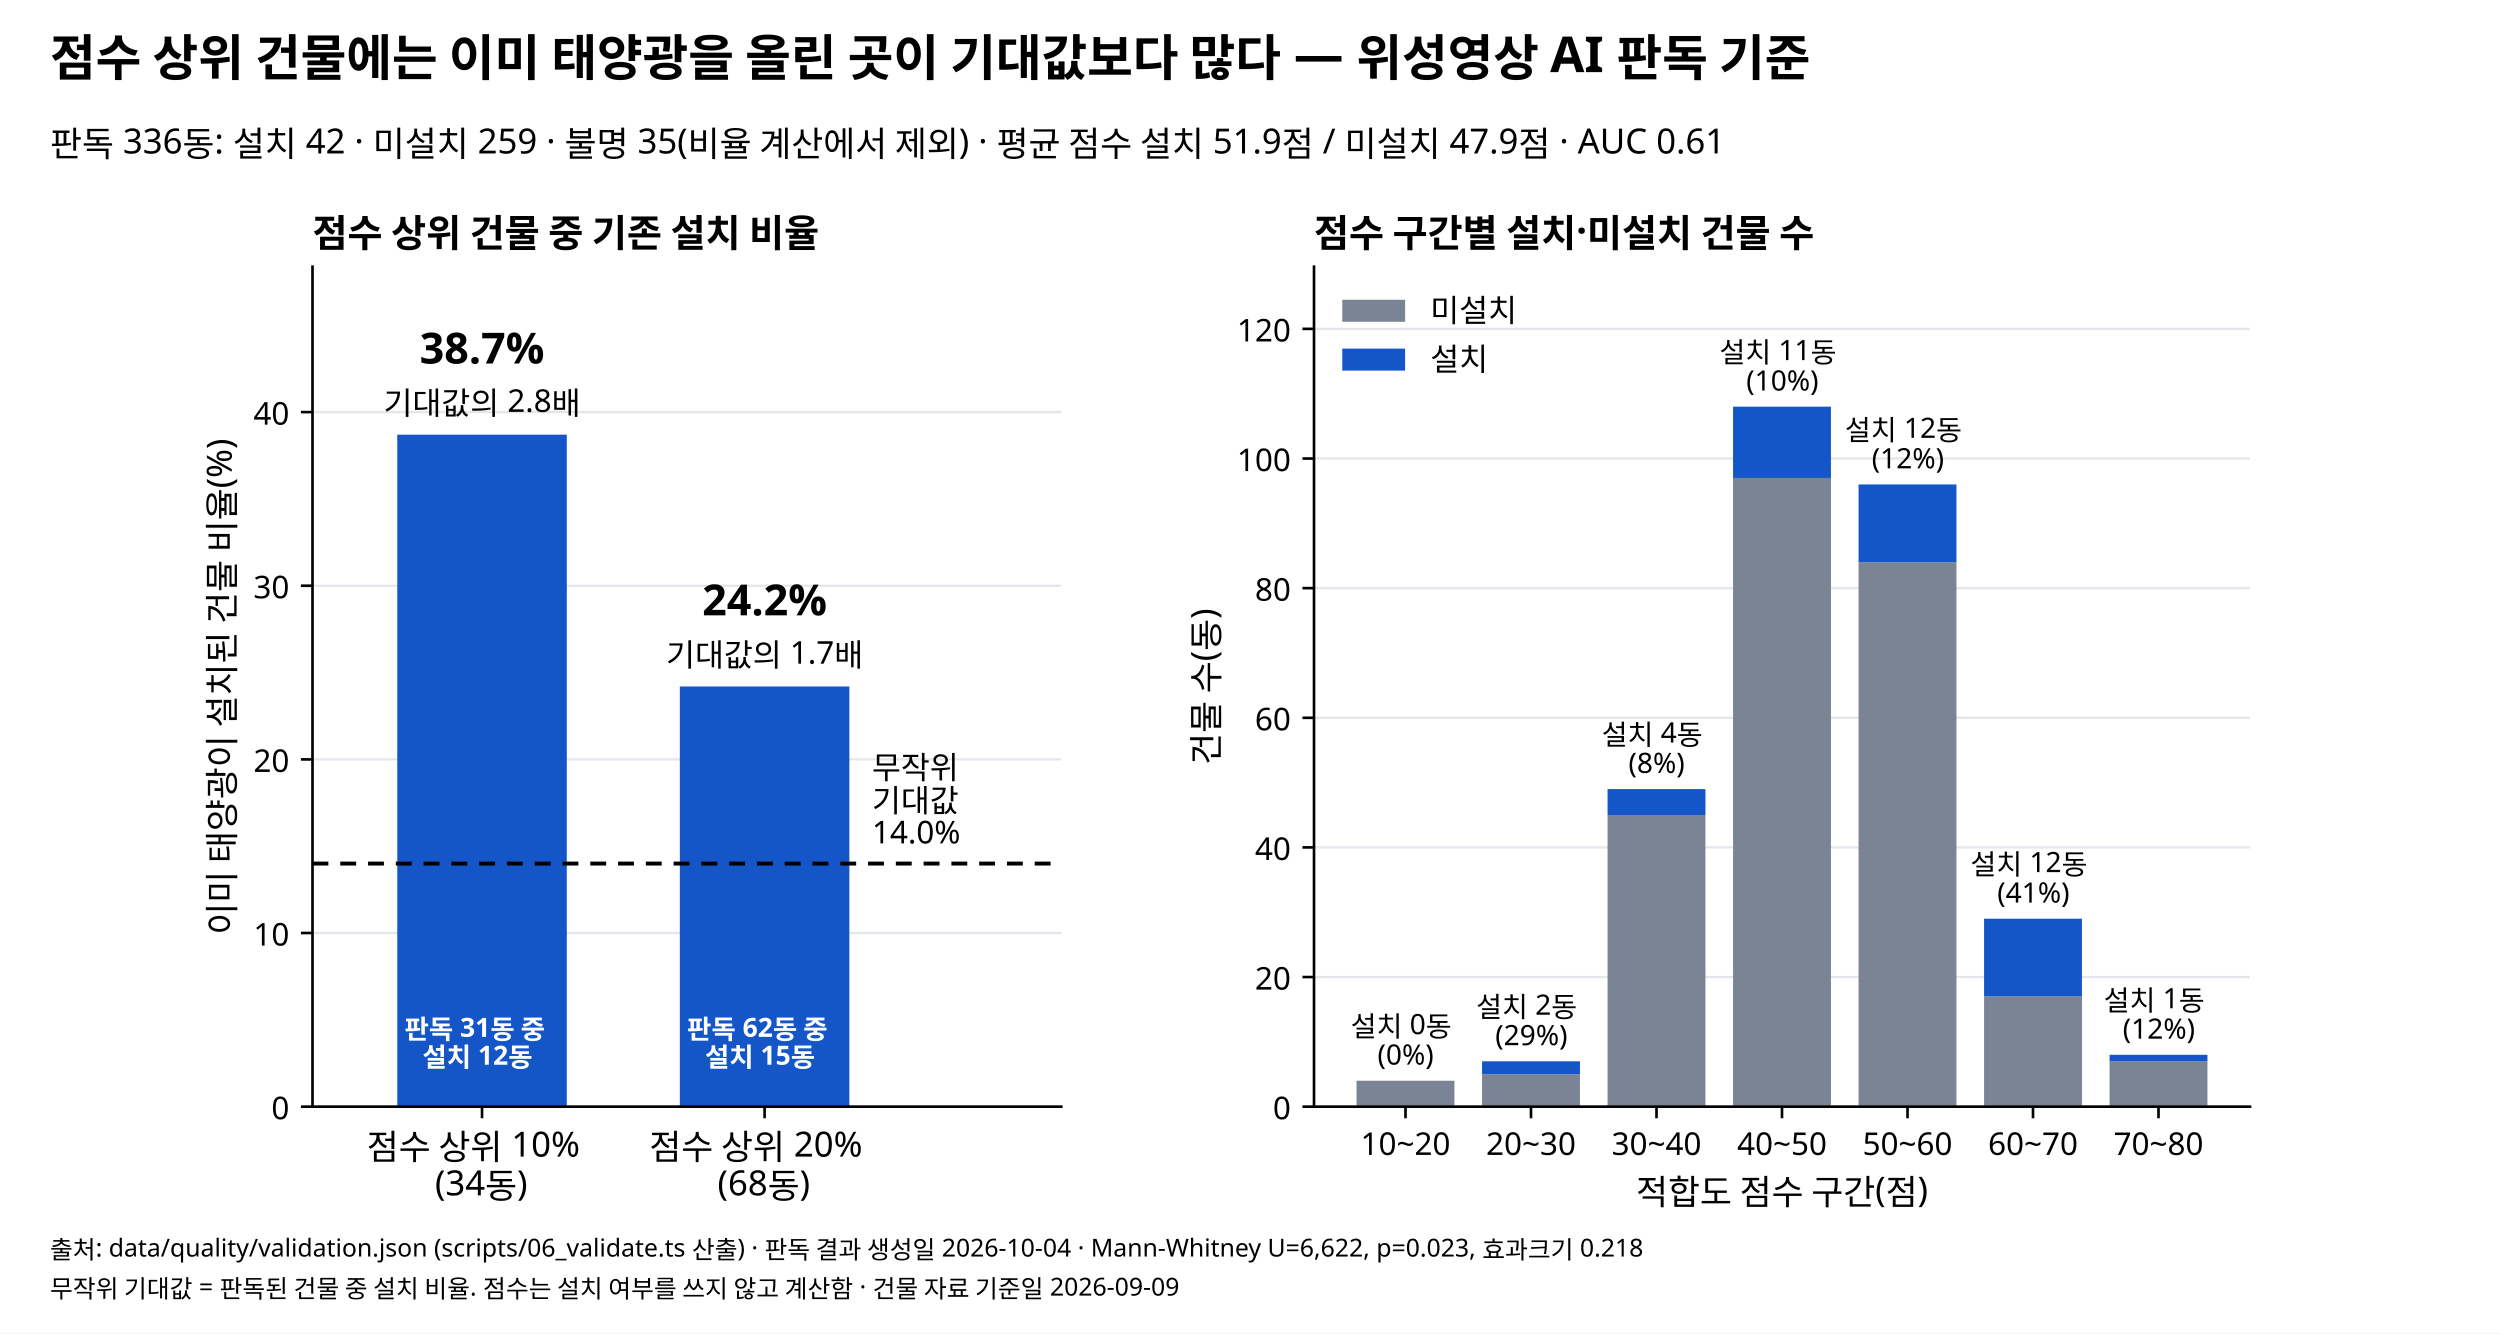
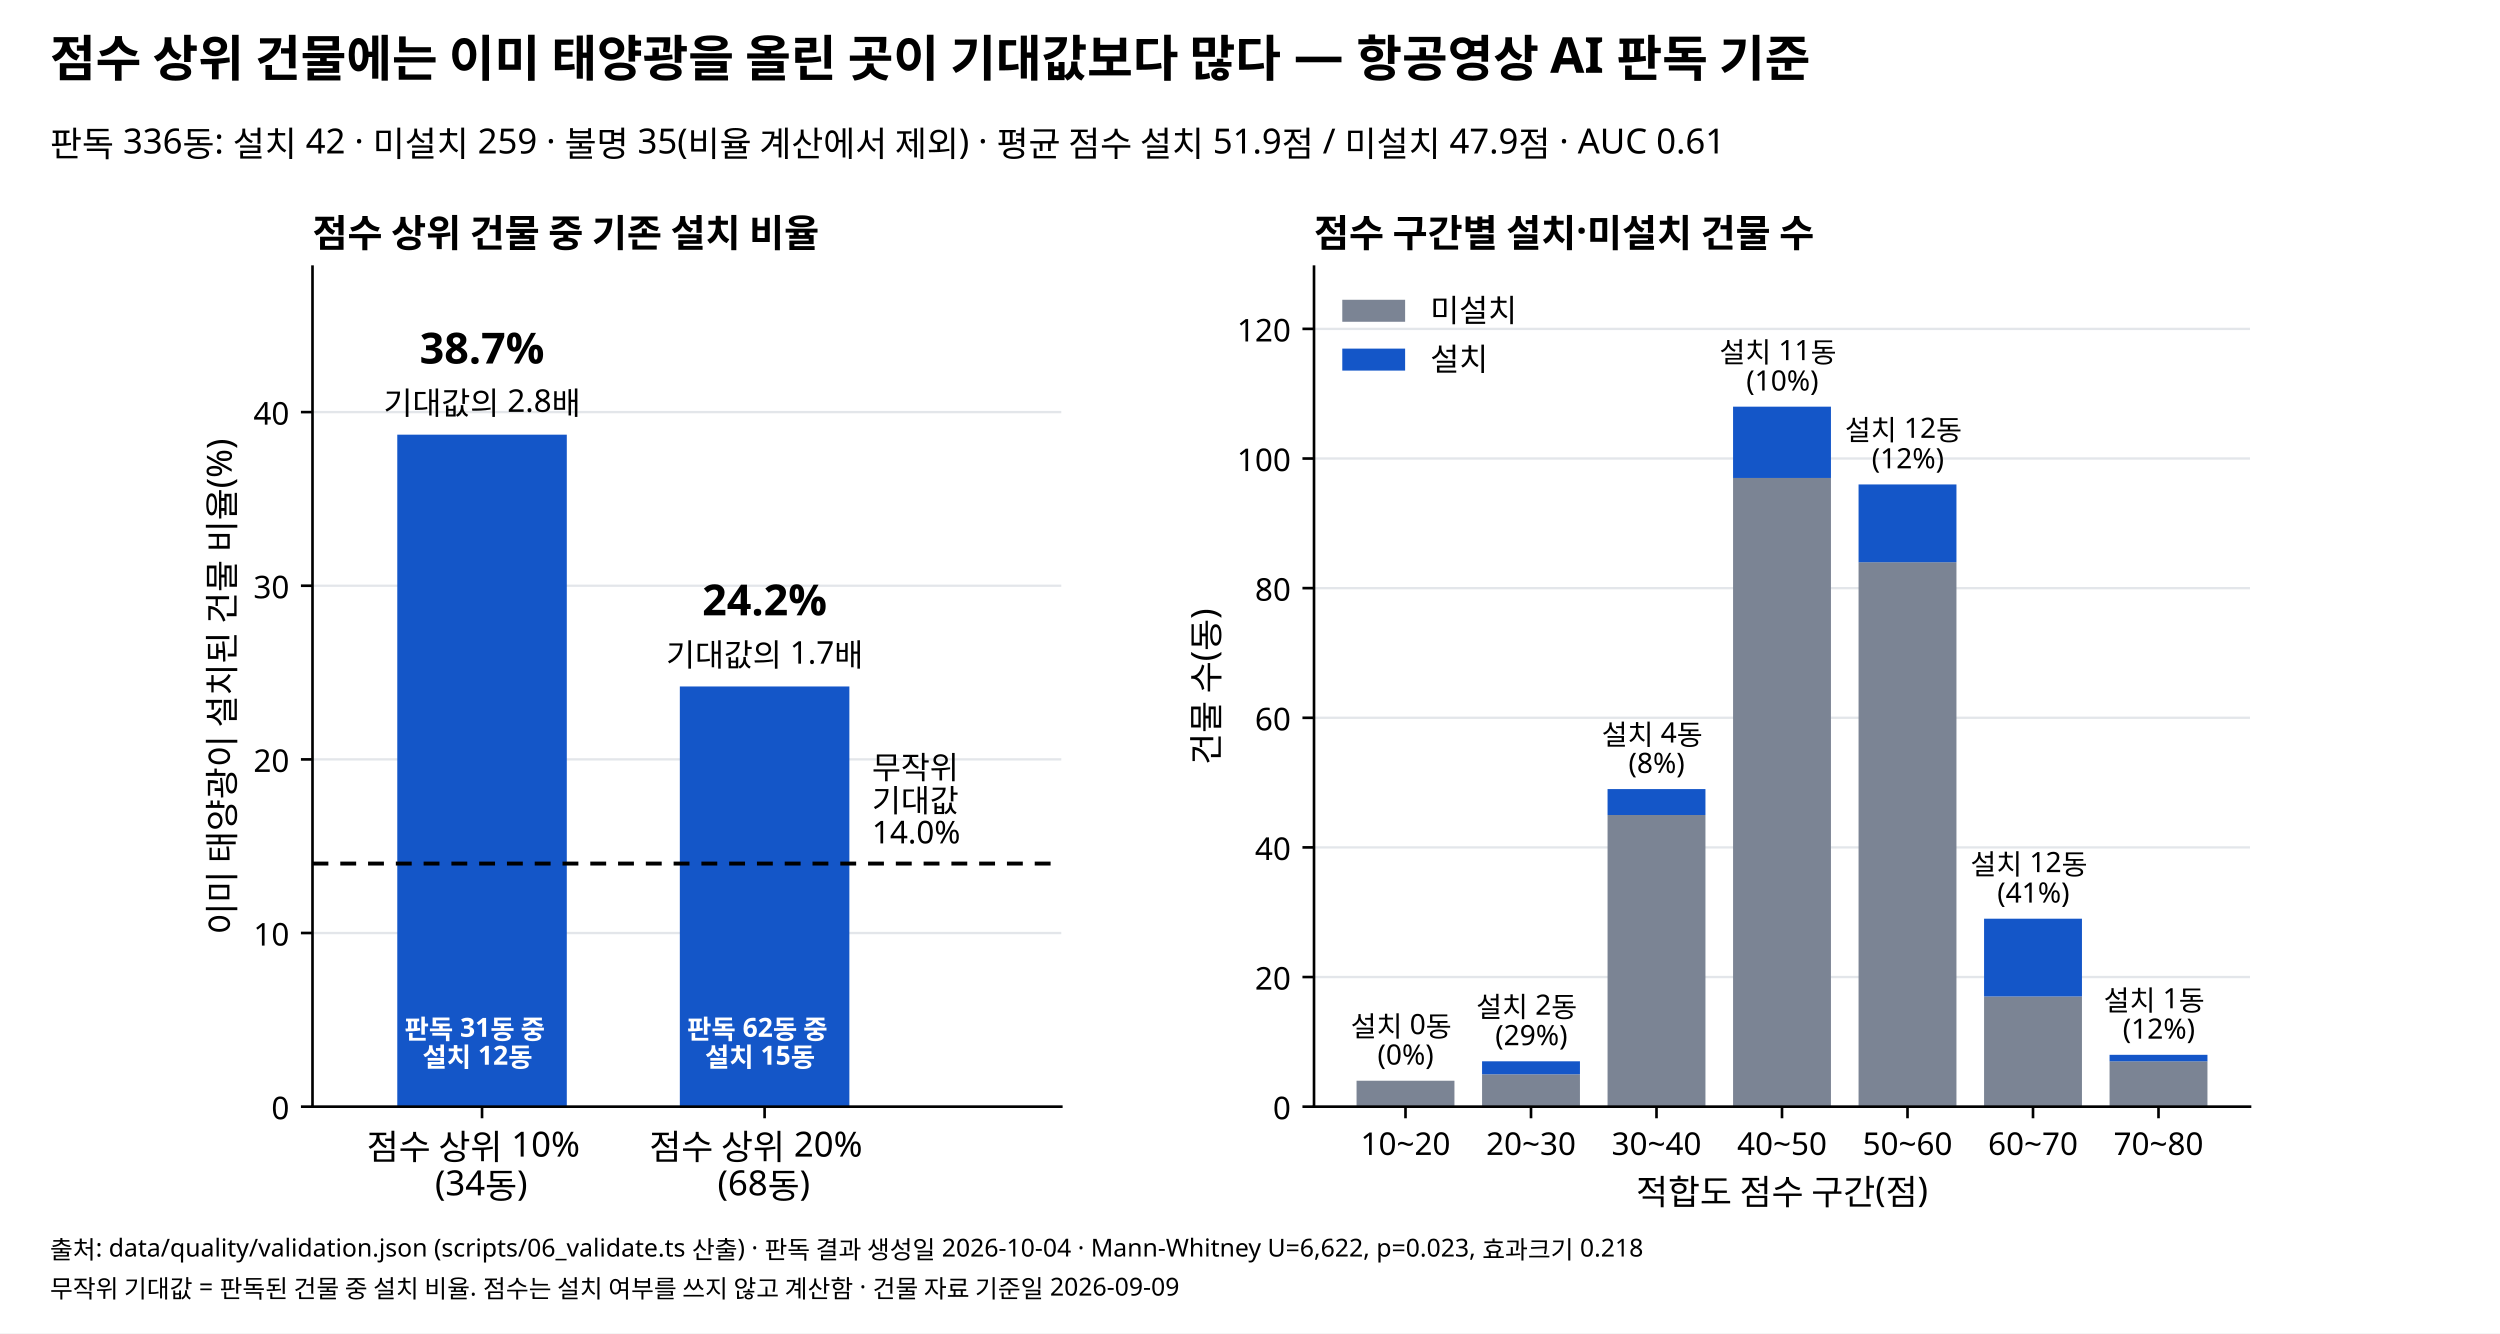
<svg xmlns="http://www.w3.org/2000/svg" xmlns:xlink="http://www.w3.org/1999/xlink" width="756pt" height="403.2pt" viewBox="0 0 756 403.2" version="1.1">
  <defs>
    <style type="text/css">*{stroke-linejoin: round; stroke-linecap: butt}</style>
  </defs>
  <g id="figure_1">
    <g id="patch_1">
      <path d="M 0 403.2  L 756 403.2  L 756 0  L 0 0  z " style="fill: #ffffff" />
    </g>
    <g id="axes_1">
      <g id="patch_2">
        <path d="M 94.5 334.656  L 320.935 334.656  L 320.935 80.64  L 94.5 80.64  z " style="fill: #ffffff" />
      </g>
      <g id="matplotlib.axis_1">
        <g id="xtick_1">
          <g id="line2d_1">
            <defs>
-               <path id="m3120d11fdd" d="M 0 0  L 0 3.5  " style="stroke: #000000; stroke-width: 0.8" />
+               <path id="md4702b6864" d="M 0 0  L 0 3.5  " style="stroke: #000000; stroke-width: 0.8" />
            </defs>
            <g>
-               <use xlink:href="#m3120d11fdd" x="145.768" y="334.656" style="stroke: #000000; stroke-width: 0.8" />
+               <use xlink:href="#md4702b6864" x="145.768" y="334.656" style="stroke: #000000; stroke-width: 0.8" />
            </g>
          </g>
          <g id="text_1">
            <text style="font-size: 10.5px; font-family: 'Malgun Gothic'" transform="translate(110.9025 350.6237)">점수 상위 10%</text>
            <text style="font-size: 10.5px; font-family: 'Malgun Gothic'" transform="translate(131.5358 361.462)">(34동)</text>
          </g>
        </g>
        <g id="xtick_2">
          <g id="line2d_2">
            <g>
-               <use xlink:href="#m3120d11fdd" x="231.215" y="334.656" style="stroke: #000000; stroke-width: 0.8" />
+               <use xlink:href="#md4702b6864" x="231.215" y="334.656" style="stroke: #000000; stroke-width: 0.8" />
            </g>
          </g>
          <g id="text_2">
            <text style="font-size: 10.5px; font-family: 'Malgun Gothic'" transform="translate(196.3496 350.6237)">점수 상위 20%</text>
            <text style="font-size: 10.5px; font-family: 'Malgun Gothic'" transform="translate(216.9829 361.462)">(68동)</text>
          </g>
        </g>
      </g>
      <g id="matplotlib.axis_2">
        <g id="ytick_1">
          <g id="line2d_3">
-             <path d="M 94.5 334.656  L 320.935 334.656  " clip-path="url(#p5bfee8c2cd)" style="fill: none; stroke: #e3e6ea; stroke-width: 0.7; stroke-linecap: square" />
+             <path d="M 94.5 334.656  L 320.935 334.656  " clip-path="url(#pbf09550d60)" style="fill: none; stroke: #e3e6ea; stroke-width: 0.7; stroke-linecap: square" />
          </g>
          <g id="line2d_4">
            <defs>
-               <path id="m2743c0e3dc" d="M 0 0  L -3.5 0  " style="stroke: #000000; stroke-width: 0.8" />
+               <path id="mb1a4e11144" d="M 0 0  L -3.5 0  " style="stroke: #000000; stroke-width: 0.8" />
            </defs>
            <g>
-               <use xlink:href="#m2743c0e3dc" x="94.5" y="334.656" style="stroke: #000000; stroke-width: 0.8" />
+               <use xlink:href="#mb1a4e11144" x="94.5" y="334.656" style="stroke: #000000; stroke-width: 0.8" />
            </g>
          </g>
          <g id="text_3">
            <text style="font-size: 9.5px; font-family: 'Malgun Gothic'; text-anchor: end" x="87.5" y="338.455" transform="rotate(-0 87.5 338.4551)">0</text>
          </g>
        </g>
        <g id="ytick_2">
          <g id="line2d_5">
-             <path d="M 94.5 282.146  L 320.935 282.146  " clip-path="url(#p5bfee8c2cd)" style="fill: none; stroke: #e3e6ea; stroke-width: 0.7; stroke-linecap: square" />
+             <path d="M 94.5 282.146  L 320.935 282.146  " clip-path="url(#pbf09550d60)" style="fill: none; stroke: #e3e6ea; stroke-width: 0.7; stroke-linecap: square" />
          </g>
          <g id="line2d_6">
            <g>
-               <use xlink:href="#m2743c0e3dc" x="94.5" y="282.146" style="stroke: #000000; stroke-width: 0.8" />
+               <use xlink:href="#mb1a4e11144" x="94.5" y="282.146" style="stroke: #000000; stroke-width: 0.8" />
            </g>
          </g>
          <g id="text_4">
            <text style="font-size: 9.5px; font-family: 'Malgun Gothic'; text-anchor: end" x="87.5" y="285.945" transform="rotate(-0 87.5 285.9453)">10</text>
          </g>
        </g>
        <g id="ytick_3">
          <g id="line2d_7">
-             <path d="M 94.5 229.636  L 320.935 229.636  " clip-path="url(#p5bfee8c2cd)" style="fill: none; stroke: #e3e6ea; stroke-width: 0.7; stroke-linecap: square" />
+             <path d="M 94.5 229.636  L 320.935 229.636  " clip-path="url(#pbf09550d60)" style="fill: none; stroke: #e3e6ea; stroke-width: 0.7; stroke-linecap: square" />
          </g>
          <g id="line2d_8">
            <g>
-               <use xlink:href="#m2743c0e3dc" x="94.5" y="229.636" style="stroke: #000000; stroke-width: 0.8" />
+               <use xlink:href="#mb1a4e11144" x="94.5" y="229.636" style="stroke: #000000; stroke-width: 0.8" />
            </g>
          </g>
          <g id="text_5">
            <text style="font-size: 9.5px; font-family: 'Malgun Gothic'; text-anchor: end" x="87.5" y="233.436" transform="rotate(-0 87.5 233.4355)">20</text>
          </g>
        </g>
        <g id="ytick_4">
          <g id="line2d_9">
-             <path d="M 94.5 177.127  L 320.935 177.127  " clip-path="url(#p5bfee8c2cd)" style="fill: none; stroke: #e3e6ea; stroke-width: 0.7; stroke-linecap: square" />
+             <path d="M 94.5 177.127  L 320.935 177.127  " clip-path="url(#pbf09550d60)" style="fill: none; stroke: #e3e6ea; stroke-width: 0.7; stroke-linecap: square" />
          </g>
          <g id="line2d_10">
            <g>
-               <use xlink:href="#m2743c0e3dc" x="94.5" y="177.127" style="stroke: #000000; stroke-width: 0.8" />
+               <use xlink:href="#mb1a4e11144" x="94.5" y="177.127" style="stroke: #000000; stroke-width: 0.8" />
            </g>
          </g>
          <g id="text_6">
            <text style="font-size: 9.5px; font-family: 'Malgun Gothic'; text-anchor: end" x="87.5" y="180.926" transform="rotate(-0 87.5 180.9258)">30</text>
          </g>
        </g>
        <g id="ytick_5">
          <g id="line2d_11">
-             <path d="M 94.5 124.617  L 320.935 124.617  " clip-path="url(#p5bfee8c2cd)" style="fill: none; stroke: #e3e6ea; stroke-width: 0.7; stroke-linecap: square" />
+             <path d="M 94.5 124.617  L 320.935 124.617  " clip-path="url(#pbf09550d60)" style="fill: none; stroke: #e3e6ea; stroke-width: 0.7; stroke-linecap: square" />
          </g>
          <g id="line2d_12">
            <g>
-               <use xlink:href="#m2743c0e3dc" x="94.5" y="124.617" style="stroke: #000000; stroke-width: 0.8" />
+               <use xlink:href="#mb1a4e11144" x="94.5" y="124.617" style="stroke: #000000; stroke-width: 0.8" />
            </g>
          </g>
          <g id="text_7">
            <text style="font-size: 9.5px; font-family: 'Malgun Gothic'; text-anchor: end" x="87.5" y="128.416" transform="rotate(-0 87.5 128.416)">40</text>
          </g>
        </g>
        <g id="text_8">
          <text style="font-size: 10.5px; font-family: 'Malgun Gothic'; text-anchor: middle" x="70.933" y="207.648" transform="rotate(-90 70.9331 207.648)">이미 태양광이 설치된 건물 비율(%)</text>
        </g>
      </g>
      <g id="patch_3">
-         <path d="M 120.134 334.656  L 171.402 334.656  L 171.402 131.443  L 120.134 131.443  z " clip-path="url(#p5bfee8c2cd)" style="fill: #1456c8" />
+         <path d="M 120.134 334.656  L 171.402 334.656  L 171.402 131.443  L 120.134 131.443  z " clip-path="url(#pbf09550d60)" style="fill: #1456c8" />
      </g>
      <g id="patch_4">
-         <path d="M 205.581 334.656  L 256.849 334.656  L 256.849 207.582  L 205.581 207.582  z " clip-path="url(#p5bfee8c2cd)" style="fill: #1456c8" />
+         <path d="M 205.581 334.656  L 256.849 334.656  L 256.849 207.582  L 205.581 207.582  z " clip-path="url(#pbf09550d60)" style="fill: #1456c8" />
      </g>
      <g id="line2d_13">
-         <path d="M 94.5 261.142  L 320.935 261.142  " clip-path="url(#p5bfee8c2cd)" style="fill: none; stroke-dasharray: 4.8,3.6; stroke-dashoffset: 0; stroke: #000000; stroke-width: 1.2" />
+         <path d="M 94.5 261.142  L 320.935 261.142  " clip-path="url(#pbf09550d60)" style="fill: none; stroke-dasharray: 4.8,3.6; stroke-dashoffset: 0; stroke: #000000; stroke-width: 1.2" />
      </g>
      <g id="patch_5">
        <path d="M 94.5 334.656  L 94.5 80.64  " style="fill: none; stroke: #000000; stroke-width: 0.8; stroke-linejoin: miter; stroke-linecap: square" />
      </g>
      <g id="patch_6">
        <path d="M 94.5 334.656  L 320.935 334.656  " style="fill: none; stroke: #000000; stroke-width: 0.8; stroke-linejoin: miter; stroke-linecap: square" />
      </g>
      <g id="text_9">
        <text style="font-size: 9.5px; font-family: 'Malgun Gothic'" transform="translate(263.6852 235.5242)">무작위</text>
        <text style="font-size: 9.5px; font-family: 'Malgun Gothic'" transform="translate(263.6852 245.5397)">기대값</text>
        <text style="font-size: 9.5px; font-family: 'Malgun Gothic'" transform="translate(263.6852 255.0397)">14.0%</text>
      </g>
      <g id="text_10">
        <text style="font-weight: 700; font-size: 13px; font-family: 'Malgun Gothic'; text-anchor: middle" x="145.768" y="109.937" transform="rotate(-0 145.7683 109.9371)">38.7%</text>
      </g>
      <g id="text_11">
        <text style="font-size: 9.5px; font-family: 'Malgun Gothic'; text-anchor: middle" x="145.768" y="125.341" transform="rotate(-0 145.7683 125.3406)">기대값의 2.8배</text>
      </g>
      <g id="text_12">
        <text style="font-weight: 700; font-size: 8px; font-family: 'Malgun Gothic'; fill: #ffffff" transform="translate(122.3195 314.1184)">판독 31동 중</text>
        <text style="font-weight: 700; font-size: 8px; font-family: 'Malgun Gothic'; fill: #ffffff" transform="translate(127.7258 322.5525)">설치 12동</text>
      </g>
      <g id="text_13">
        <text style="font-weight: 700; font-size: 13px; font-family: 'Malgun Gothic'; text-anchor: middle" x="231.215" y="186.076" transform="rotate(-0 231.2153 186.0763)">24.2%</text>
      </g>
      <g id="text_14">
        <text style="font-size: 9.5px; font-family: 'Malgun Gothic'; text-anchor: middle" x="231.215" y="201.48" transform="rotate(-0 231.2153 201.4797)">기대값의 1.7배</text>
      </g>
      <g id="text_15">
        <text style="font-weight: 700; font-size: 8px; font-family: 'Malgun Gothic'; fill: #ffffff" transform="translate(207.7666 314.1184)">판독 62동 중</text>
        <text style="font-weight: 700; font-size: 8px; font-family: 'Malgun Gothic'; fill: #ffffff" transform="translate(213.1728 322.5525)">설치 15동</text>
      </g>
      <g id="text_16">
        <text style="font-weight: 700; font-size: 11.5px; font-family: 'Malgun Gothic'; text-anchor: start" x="94.5" y="74.64" transform="rotate(-0 94.5 74.64)">점수 상위 건물 중 기존 설치 비율</text>
      </g>
    </g>
    <g id="axes_2">
      <g id="patch_7">
        <path d="M 397.357 334.656  L 680.4 334.656  L 680.4 80.64  L 397.357 80.64  z " style="fill: #ffffff" />
      </g>
      <g id="matplotlib.axis_3">
        <g id="xtick_3">
          <g id="line2d_14">
            <g>
-               <use xlink:href="#m3120d11fdd" x="425.023" y="334.656" style="stroke: #000000; stroke-width: 0.8" />
+               <use xlink:href="#md4702b6864" x="425.023" y="334.656" style="stroke: #000000; stroke-width: 0.8" />
            </g>
          </g>
          <g id="text_17">
            <text style="font-size: 9.5px; font-family: 'Malgun Gothic'; text-anchor: middle" x="425.023" y="349.254" transform="rotate(-0 425.0233 349.2541)">10~20</text>
          </g>
        </g>
        <g id="xtick_4">
          <g id="line2d_15">
            <g>
-               <use xlink:href="#m3120d11fdd" x="462.975" y="334.656" style="stroke: #000000; stroke-width: 0.8" />
+               <use xlink:href="#md4702b6864" x="462.975" y="334.656" style="stroke: #000000; stroke-width: 0.8" />
            </g>
          </g>
          <g id="text_18">
            <text style="font-size: 9.5px; font-family: 'Malgun Gothic'; text-anchor: middle" x="462.975" y="349.254" transform="rotate(-0 462.9749 349.2541)">20~30</text>
          </g>
        </g>
        <g id="xtick_5">
          <g id="line2d_16">
            <g>
-               <use xlink:href="#m3120d11fdd" x="500.927" y="334.656" style="stroke: #000000; stroke-width: 0.8" />
+               <use xlink:href="#md4702b6864" x="500.927" y="334.656" style="stroke: #000000; stroke-width: 0.8" />
            </g>
          </g>
          <g id="text_19">
            <text style="font-size: 9.5px; font-family: 'Malgun Gothic'; text-anchor: middle" x="500.927" y="349.254" transform="rotate(-0 500.9266 349.2541)">30~40</text>
          </g>
        </g>
        <g id="xtick_6">
          <g id="line2d_17">
            <g>
-               <use xlink:href="#m3120d11fdd" x="538.878" y="334.656" style="stroke: #000000; stroke-width: 0.8" />
+               <use xlink:href="#md4702b6864" x="538.878" y="334.656" style="stroke: #000000; stroke-width: 0.8" />
            </g>
          </g>
          <g id="text_20">
            <text style="font-size: 9.5px; font-family: 'Malgun Gothic'; text-anchor: middle" x="538.878" y="349.254" transform="rotate(-0 538.8783 349.2541)">40~50</text>
          </g>
        </g>
        <g id="xtick_7">
          <g id="line2d_18">
            <g>
-               <use xlink:href="#m3120d11fdd" x="576.83" y="334.656" style="stroke: #000000; stroke-width: 0.8" />
+               <use xlink:href="#md4702b6864" x="576.83" y="334.656" style="stroke: #000000; stroke-width: 0.8" />
            </g>
          </g>
          <g id="text_21">
            <text style="font-size: 9.5px; font-family: 'Malgun Gothic'; text-anchor: middle" x="576.83" y="349.254" transform="rotate(-0 576.8299 349.2541)">50~60</text>
          </g>
        </g>
        <g id="xtick_8">
          <g id="line2d_19">
            <g>
-               <use xlink:href="#m3120d11fdd" x="614.782" y="334.656" style="stroke: #000000; stroke-width: 0.8" />
+               <use xlink:href="#md4702b6864" x="614.782" y="334.656" style="stroke: #000000; stroke-width: 0.8" />
            </g>
          </g>
          <g id="text_22">
            <text style="font-size: 9.5px; font-family: 'Malgun Gothic'; text-anchor: middle" x="614.782" y="349.254" transform="rotate(-0 614.7816 349.2541)">60~70</text>
          </g>
        </g>
        <g id="xtick_9">
          <g id="line2d_20">
            <g>
-               <use xlink:href="#m3120d11fdd" x="652.733" y="334.656" style="stroke: #000000; stroke-width: 0.8" />
+               <use xlink:href="#md4702b6864" x="652.733" y="334.656" style="stroke: #000000; stroke-width: 0.8" />
            </g>
          </g>
          <g id="text_23">
            <text style="font-size: 9.5px; font-family: 'Malgun Gothic'; text-anchor: middle" x="652.733" y="349.254" transform="rotate(-0 652.7332 349.2541)">70~80</text>
          </g>
        </g>
        <g id="text_24">
          <text style="font-size: 10.5px; font-family: 'Malgun Gothic'; text-anchor: middle" x="538.878" y="364.261" transform="rotate(-0 538.8783 364.2615)">적합도 점수 구간(점)</text>
        </g>
      </g>
      <g id="matplotlib.axis_4">
        <g id="ytick_6">
          <g id="line2d_21">
-             <path d="M 397.357 334.656  L 680.4 334.656  " clip-path="url(#p3d380f240e)" style="fill: none; stroke: #e3e6ea; stroke-width: 0.7; stroke-linecap: square" />
+             <path d="M 397.357 334.656  L 680.4 334.656  " clip-path="url(#pbdb373e2d7)" style="fill: none; stroke: #e3e6ea; stroke-width: 0.7; stroke-linecap: square" />
          </g>
          <g id="line2d_22">
            <g>
-               <use xlink:href="#m2743c0e3dc" x="397.357" y="334.656" style="stroke: #000000; stroke-width: 0.8" />
+               <use xlink:href="#mb1a4e11144" x="397.357" y="334.656" style="stroke: #000000; stroke-width: 0.8" />
            </g>
          </g>
          <g id="text_25">
            <text style="font-size: 9.5px; font-family: 'Malgun Gothic'; text-anchor: end" x="390.357" y="338.455" transform="rotate(-0 390.3565 338.4551)">0</text>
          </g>
        </g>
        <g id="ytick_7">
          <g id="line2d_23">
-             <path d="M 397.357 295.456  L 680.4 295.456  " clip-path="url(#p3d380f240e)" style="fill: none; stroke: #e3e6ea; stroke-width: 0.7; stroke-linecap: square" />
+             <path d="M 397.357 295.456  L 680.4 295.456  " clip-path="url(#pbdb373e2d7)" style="fill: none; stroke: #e3e6ea; stroke-width: 0.7; stroke-linecap: square" />
          </g>
          <g id="line2d_24">
            <g>
-               <use xlink:href="#m2743c0e3dc" x="397.357" y="295.456" style="stroke: #000000; stroke-width: 0.8" />
+               <use xlink:href="#mb1a4e11144" x="397.357" y="295.456" style="stroke: #000000; stroke-width: 0.8" />
            </g>
          </g>
          <g id="text_26">
            <text style="font-size: 9.5px; font-family: 'Malgun Gothic'; text-anchor: end" x="390.357" y="299.255" transform="rotate(-0 390.3565 299.2551)">20</text>
          </g>
        </g>
        <g id="ytick_8">
          <g id="line2d_25">
-             <path d="M 397.357 256.256  L 680.4 256.256  " clip-path="url(#p3d380f240e)" style="fill: none; stroke: #e3e6ea; stroke-width: 0.7; stroke-linecap: square" />
+             <path d="M 397.357 256.256  L 680.4 256.256  " clip-path="url(#pbdb373e2d7)" style="fill: none; stroke: #e3e6ea; stroke-width: 0.7; stroke-linecap: square" />
          </g>
          <g id="line2d_26">
            <g>
-               <use xlink:href="#m2743c0e3dc" x="397.357" y="256.256" style="stroke: #000000; stroke-width: 0.8" />
+               <use xlink:href="#mb1a4e11144" x="397.357" y="256.256" style="stroke: #000000; stroke-width: 0.8" />
            </g>
          </g>
          <g id="text_27">
            <text style="font-size: 9.5px; font-family: 'Malgun Gothic'; text-anchor: end" x="390.357" y="260.055" transform="rotate(-0 390.3565 260.0551)">40</text>
          </g>
        </g>
        <g id="ytick_9">
          <g id="line2d_27">
-             <path d="M 397.357 217.056  L 680.4 217.056  " clip-path="url(#p3d380f240e)" style="fill: none; stroke: #e3e6ea; stroke-width: 0.7; stroke-linecap: square" />
+             <path d="M 397.357 217.056  L 680.4 217.056  " clip-path="url(#pbdb373e2d7)" style="fill: none; stroke: #e3e6ea; stroke-width: 0.7; stroke-linecap: square" />
          </g>
          <g id="line2d_28">
            <g>
-               <use xlink:href="#m2743c0e3dc" x="397.357" y="217.056" style="stroke: #000000; stroke-width: 0.8" />
+               <use xlink:href="#mb1a4e11144" x="397.357" y="217.056" style="stroke: #000000; stroke-width: 0.8" />
            </g>
          </g>
          <g id="text_28">
            <text style="font-size: 9.5px; font-family: 'Malgun Gothic'; text-anchor: end" x="390.357" y="220.855" transform="rotate(-0 390.3565 220.8551)">60</text>
          </g>
        </g>
        <g id="ytick_10">
          <g id="line2d_29">
-             <path d="M 397.357 177.856  L 680.4 177.856  " clip-path="url(#p3d380f240e)" style="fill: none; stroke: #e3e6ea; stroke-width: 0.7; stroke-linecap: square" />
+             <path d="M 397.357 177.856  L 680.4 177.856  " clip-path="url(#pbdb373e2d7)" style="fill: none; stroke: #e3e6ea; stroke-width: 0.7; stroke-linecap: square" />
          </g>
          <g id="line2d_30">
            <g>
-               <use xlink:href="#m2743c0e3dc" x="397.357" y="177.856" style="stroke: #000000; stroke-width: 0.8" />
+               <use xlink:href="#mb1a4e11144" x="397.357" y="177.856" style="stroke: #000000; stroke-width: 0.8" />
            </g>
          </g>
          <g id="text_29">
            <text style="font-size: 9.5px; font-family: 'Malgun Gothic'; text-anchor: end" x="390.357" y="181.655" transform="rotate(-0 390.3565 181.6551)">80</text>
          </g>
        </g>
        <g id="ytick_11">
          <g id="line2d_31">
-             <path d="M 397.357 138.656  L 680.4 138.656  " clip-path="url(#p3d380f240e)" style="fill: none; stroke: #e3e6ea; stroke-width: 0.7; stroke-linecap: square" />
+             <path d="M 397.357 138.656  L 680.4 138.656  " clip-path="url(#pbdb373e2d7)" style="fill: none; stroke: #e3e6ea; stroke-width: 0.7; stroke-linecap: square" />
          </g>
          <g id="line2d_32">
            <g>
-               <use xlink:href="#m2743c0e3dc" x="397.357" y="138.656" style="stroke: #000000; stroke-width: 0.8" />
+               <use xlink:href="#mb1a4e11144" x="397.357" y="138.656" style="stroke: #000000; stroke-width: 0.8" />
            </g>
          </g>
          <g id="text_30">
            <text style="font-size: 9.5px; font-family: 'Malgun Gothic'; text-anchor: end" x="390.357" y="142.455" transform="rotate(-0 390.3565 142.4551)">100</text>
          </g>
        </g>
        <g id="ytick_12">
          <g id="line2d_33">
-             <path d="M 397.357 99.456  L 680.4 99.456  " clip-path="url(#p3d380f240e)" style="fill: none; stroke: #e3e6ea; stroke-width: 0.7; stroke-linecap: square" />
+             <path d="M 397.357 99.456  L 680.4 99.456  " clip-path="url(#pbdb373e2d7)" style="fill: none; stroke: #e3e6ea; stroke-width: 0.7; stroke-linecap: square" />
          </g>
          <g id="line2d_34">
            <g>
-               <use xlink:href="#m2743c0e3dc" x="397.357" y="99.456" style="stroke: #000000; stroke-width: 0.8" />
+               <use xlink:href="#mb1a4e11144" x="397.357" y="99.456" style="stroke: #000000; stroke-width: 0.8" />
            </g>
          </g>
          <g id="text_31">
            <text style="font-size: 9.5px; font-family: 'Malgun Gothic'; text-anchor: end" x="390.357" y="103.255" transform="rotate(-0 390.3565 103.2551)">120</text>
          </g>
        </g>
        <g id="text_32">
          <text style="font-size: 10.5px; font-family: 'Malgun Gothic'; text-anchor: middle" x="368.557" y="207.648" transform="rotate(-90 368.5572 207.648)">건물 수(동)</text>
        </g>
      </g>
      <g id="patch_8">
-         <path d="M 410.222 334.656  L 439.824 334.656  L 439.824 326.816  L 410.222 326.816  z " clip-path="url(#p3d380f240e)" style="fill: #7b8494" />
+         <path d="M 410.222 334.656  L 439.824 334.656  L 439.824 326.816  L 410.222 326.816  z " clip-path="url(#pbdb373e2d7)" style="fill: #7b8494" />
      </g>
      <g id="patch_9">
-         <path d="M 448.174 334.656  L 477.776 334.656  L 477.776 324.856  L 448.174 324.856  z " clip-path="url(#p3d380f240e)" style="fill: #7b8494" />
+         <path d="M 448.174 334.656  L 477.776 334.656  L 477.776 324.856  L 448.174 324.856  z " clip-path="url(#pbdb373e2d7)" style="fill: #7b8494" />
      </g>
      <g id="patch_10">
-         <path d="M 486.125 334.656  L 515.728 334.656  L 515.728 246.456  L 486.125 246.456  z " clip-path="url(#p3d380f240e)" style="fill: #7b8494" />
+         <path d="M 486.125 334.656  L 515.728 334.656  L 515.728 246.456  L 486.125 246.456  z " clip-path="url(#pbdb373e2d7)" style="fill: #7b8494" />
      </g>
      <g id="patch_11">
-         <path d="M 524.077 334.656  L 553.679 334.656  L 553.679 144.536  L 524.077 144.536  z " clip-path="url(#p3d380f240e)" style="fill: #7b8494" />
+         <path d="M 524.077 334.656  L 553.679 334.656  L 553.679 144.536  L 524.077 144.536  z " clip-path="url(#pbdb373e2d7)" style="fill: #7b8494" />
      </g>
      <g id="patch_12">
-         <path d="M 562.029 334.656  L 591.631 334.656  L 591.631 170.016  L 562.029 170.016  z " clip-path="url(#p3d380f240e)" style="fill: #7b8494" />
+         <path d="M 562.029 334.656  L 591.631 334.656  L 591.631 170.016  L 562.029 170.016  z " clip-path="url(#pbdb373e2d7)" style="fill: #7b8494" />
      </g>
      <g id="patch_13">
-         <path d="M 599.98 334.656  L 629.583 334.656  L 629.583 301.336  L 599.98 301.336  z " clip-path="url(#p3d380f240e)" style="fill: #7b8494" />
+         <path d="M 599.98 334.656  L 629.583 334.656  L 629.583 301.336  L 599.98 301.336  z " clip-path="url(#pbdb373e2d7)" style="fill: #7b8494" />
      </g>
      <g id="patch_14">
-         <path d="M 637.932 334.656  L 667.534 334.656  L 667.534 320.936  L 637.932 320.936  z " clip-path="url(#p3d380f240e)" style="fill: #7b8494" />
+         <path d="M 637.932 334.656  L 667.534 334.656  L 667.534 320.936  L 637.932 320.936  z " clip-path="url(#pbdb373e2d7)" style="fill: #7b8494" />
      </g>
      <g id="patch_15">
-         <path d="M 410.222 326.816  L 439.824 326.816  L 439.824 326.816  L 410.222 326.816  z " clip-path="url(#p3d380f240e)" style="fill: #1456c8" />
+         <path d="M 410.222 326.816  L 439.824 326.816  L 439.824 326.816  L 410.222 326.816  z " clip-path="url(#pbdb373e2d7)" style="fill: #1456c8" />
      </g>
      <g id="patch_16">
-         <path d="M 448.174 324.856  L 477.776 324.856  L 477.776 320.936  L 448.174 320.936  z " clip-path="url(#p3d380f240e)" style="fill: #1456c8" />
+         <path d="M 448.174 324.856  L 477.776 324.856  L 477.776 320.936  L 448.174 320.936  z " clip-path="url(#pbdb373e2d7)" style="fill: #1456c8" />
      </g>
      <g id="patch_17">
-         <path d="M 486.125 246.456  L 515.728 246.456  L 515.728 238.616  L 486.125 238.616  z " clip-path="url(#p3d380f240e)" style="fill: #1456c8" />
+         <path d="M 486.125 246.456  L 515.728 246.456  L 515.728 238.616  L 486.125 238.616  z " clip-path="url(#pbdb373e2d7)" style="fill: #1456c8" />
      </g>
      <g id="patch_18">
-         <path d="M 524.077 144.536  L 553.679 144.536  L 553.679 122.976  L 524.077 122.976  z " clip-path="url(#p3d380f240e)" style="fill: #1456c8" />
+         <path d="M 524.077 144.536  L 553.679 144.536  L 553.679 122.976  L 524.077 122.976  z " clip-path="url(#pbdb373e2d7)" style="fill: #1456c8" />
      </g>
      <g id="patch_19">
-         <path d="M 562.029 170.016  L 591.631 170.016  L 591.631 146.496  L 562.029 146.496  z " clip-path="url(#p3d380f240e)" style="fill: #1456c8" />
+         <path d="M 562.029 170.016  L 591.631 170.016  L 591.631 146.496  L 562.029 146.496  z " clip-path="url(#pbdb373e2d7)" style="fill: #1456c8" />
      </g>
      <g id="patch_20">
-         <path d="M 599.98 301.336  L 629.583 301.336  L 629.583 277.816  L 599.98 277.816  z " clip-path="url(#p3d380f240e)" style="fill: #1456c8" />
+         <path d="M 599.98 301.336  L 629.583 301.336  L 629.583 277.816  L 599.98 277.816  z " clip-path="url(#pbdb373e2d7)" style="fill: #1456c8" />
      </g>
      <g id="patch_21">
-         <path d="M 637.932 320.936  L 667.534 320.936  L 667.534 318.976  L 637.932 318.976  z " clip-path="url(#p3d380f240e)" style="fill: #1456c8" />
+         <path d="M 637.932 320.936  L 667.534 320.936  L 667.534 318.976  L 637.932 318.976  z " clip-path="url(#pbdb373e2d7)" style="fill: #1456c8" />
      </g>
      <g id="patch_22">
        <path d="M 397.357 334.656  L 397.357 80.64  " style="fill: none; stroke: #000000; stroke-width: 0.8; stroke-linejoin: miter; stroke-linecap: square" />
      </g>
      <g id="patch_23">
        <path d="M 397.357 334.656  L 680.4 334.656  " style="fill: none; stroke: #000000; stroke-width: 0.8; stroke-linejoin: miter; stroke-linecap: square" />
      </g>
      <g id="text_33">
        <text style="font-size: 8.5px; font-family: 'Malgun Gothic'" transform="translate(408.4383 313.4391)">설치 0동</text>
        <text style="font-size: 8.5px; font-family: 'Malgun Gothic'" transform="translate(416.5379 321.9391)">(0%)</text>
      </g>
      <g id="text_34">
        <text style="font-size: 8.5px; font-family: 'Malgun Gothic'" transform="translate(446.39 307.5591)">설치 2동</text>
        <text style="font-size: 8.5px; font-family: 'Malgun Gothic'" transform="translate(452.1487 316.0591)">(29%)</text>
      </g>
      <g id="text_35">
        <text style="font-size: 8.5px; font-family: 'Malgun Gothic'" transform="translate(484.3416 225.2391)">설치 4동</text>
        <text style="font-size: 8.5px; font-family: 'Malgun Gothic'" transform="translate(492.4412 233.7391)">(8%)</text>
      </g>
      <g id="text_36">
        <text style="font-size: 8.5px; font-family: 'Malgun Gothic'" transform="translate(519.9525 109.5991)">설치 11동</text>
        <text style="font-size: 8.5px; font-family: 'Malgun Gothic'" transform="translate(528.0521 118.0991)">(10%)</text>
      </g>
      <g id="text_37">
        <text style="font-size: 8.5px; font-family: 'Malgun Gothic'" transform="translate(557.9041 133.1191)">설치 12동</text>
        <text style="font-size: 8.5px; font-family: 'Malgun Gothic'" transform="translate(566.0037 141.6191)">(12%)</text>
      </g>
      <g id="text_38">
        <text style="font-size: 8.5px; font-family: 'Malgun Gothic'" transform="translate(595.8558 264.4391)">설치 12동</text>
        <text style="font-size: 8.5px; font-family: 'Malgun Gothic'" transform="translate(603.9554 272.9391)">(41%)</text>
      </g>
      <g id="text_39">
        <text style="font-size: 8.5px; font-family: 'Malgun Gothic'" transform="translate(636.1483 305.5991)">설치 1동</text>
        <text style="font-size: 8.5px; font-family: 'Malgun Gothic'" transform="translate(641.907 314.0991)">(12%)</text>
      </g>
      <g id="text_40">
        <text style="font-weight: 700; font-size: 11.5px; font-family: 'Malgun Gothic'; text-anchor: start" x="397.357" y="74.64" transform="rotate(-0 397.3565 74.64)">점수 구간별 설치·미설치 건물 수</text>
      </g>
      <g id="legend_1">
        <g id="patch_24">
          <path d="M 405.907 97.304  L 424.907 97.304  L 424.907 90.654  L 405.907 90.654  z " style="fill: #7b8494" />
        </g>
        <g id="text_41">
          <text style="font-size: 9.5px; font-family: 'Malgun Gothic'; text-anchor: start" x="432.507" y="97.304" transform="rotate(-0 432.5065 97.30359)">미설치</text>
        </g>
        <g id="patch_25">
          <path d="M 405.907 112.069  L 424.907 112.069  L 424.907 105.419  L 405.907 105.419  z " style="fill: #1456c8" />
        </g>
        <g id="text_42">
          <text style="font-size: 9.5px; font-family: 'Malgun Gothic'; text-anchor: start" x="432.507" y="112.069" transform="rotate(-0 432.5065 112.069)">설치</text>
        </g>
      </g>
    </g>
    <g id="text_43">
-       <text style="font-weight: 700; font-size: 15px; font-family: 'Malgun Gothic'; text-anchor: start" x="15.12" y="22.891" transform="rotate(-0 15.12 22.89094)">점수 상위 건물에는 이미 태양광을 올린 곳이 기대값보다 많다  — 위성영상 AI 판독 기준</text>
+       <text style="font-weight: 700; font-size: 15px; font-family: 'Malgun Gothic'; text-anchor: start" x="15.12" y="23.088" transform="rotate(-0 15.12 23.08781)">점수 상위 건물에는 이미 태양광을 올린 곳이 기대값보다 많다  — 항공영상 AI 판독 기준</text>
    </g>
    <g id="text_44">
      <text style="font-size: 10.5px; font-family: 'Malgun Gothic'; text-anchor: start" x="15.12" y="47.272" transform="rotate(-0 15.12 47.27166)">판독 336동: 설치 42 · 미설치 259 · 불명 35(비율 계산에서 제외) · 평균 점수 설치 51.9점 / 미설치 47.9점 · AUC 0.61</text>
    </g>
    <g id="text_45">
      <text style="font-size: 7.5px; font-family: 'Malgun Gothic'" transform="translate(15.12 380.6065)">출처: data/quality/validation.json (scripts/06_validate.ts 산출) · 판독 결과 생성일 2026-10-04 · Mann-Whitney U=6,622, p=0.023, 효과크기 0.218</text>
      <text style="font-size: 7.5px; font-family: 'Malgun Gothic'" transform="translate(15.12 392.402)">무작위 기대값 = 판독된 건물 중 설치 비율. 점수는 설치 여부를 쓰지 않고 계산함 · 건물 자료 기준일 2026-09-09</text>
    </g>
  </g>
  <defs>
-     <clipPath id="p5bfee8c2cd">
+     <clipPath id="pbf09550d60">
      <rect x="94.5" y="80.64" width="226.435" height="254.016" />
    </clipPath>
-     <clipPath id="p3d380f240e">
+     <clipPath id="pbdb373e2d7">
      <rect x="397.357" y="80.64" width="283.043" height="254.016" />
    </clipPath>
  </defs>
</svg>
